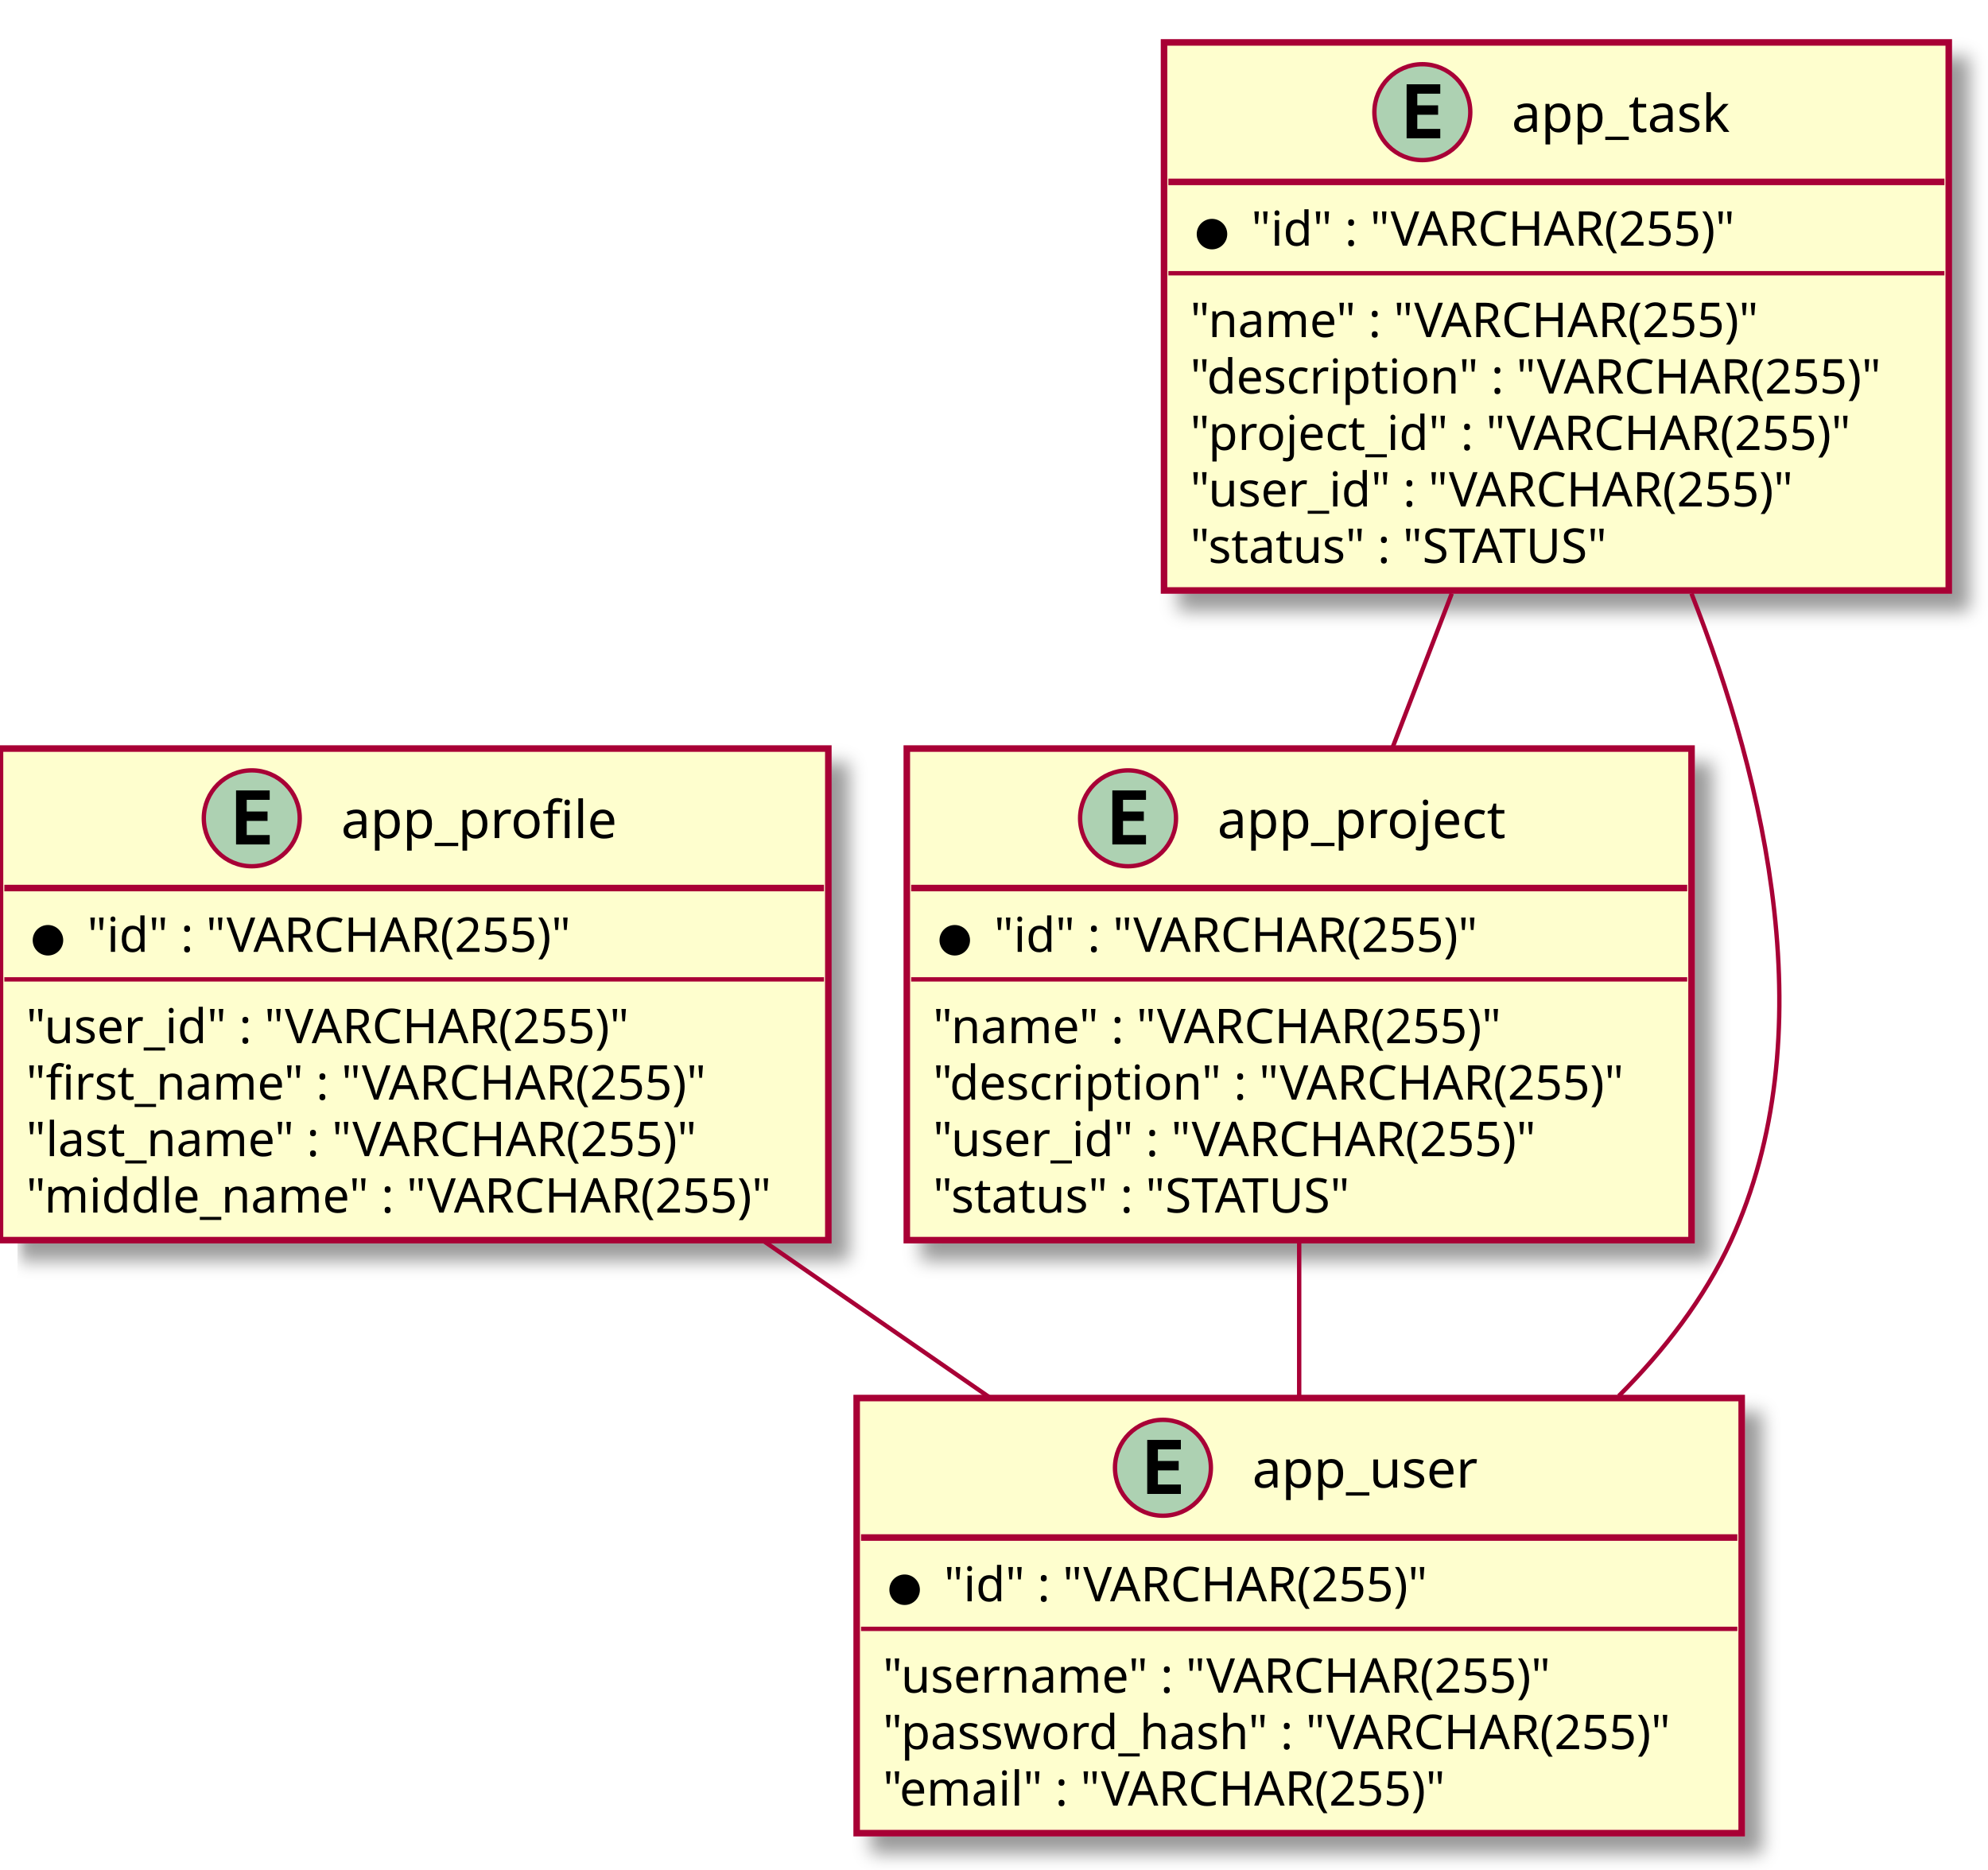
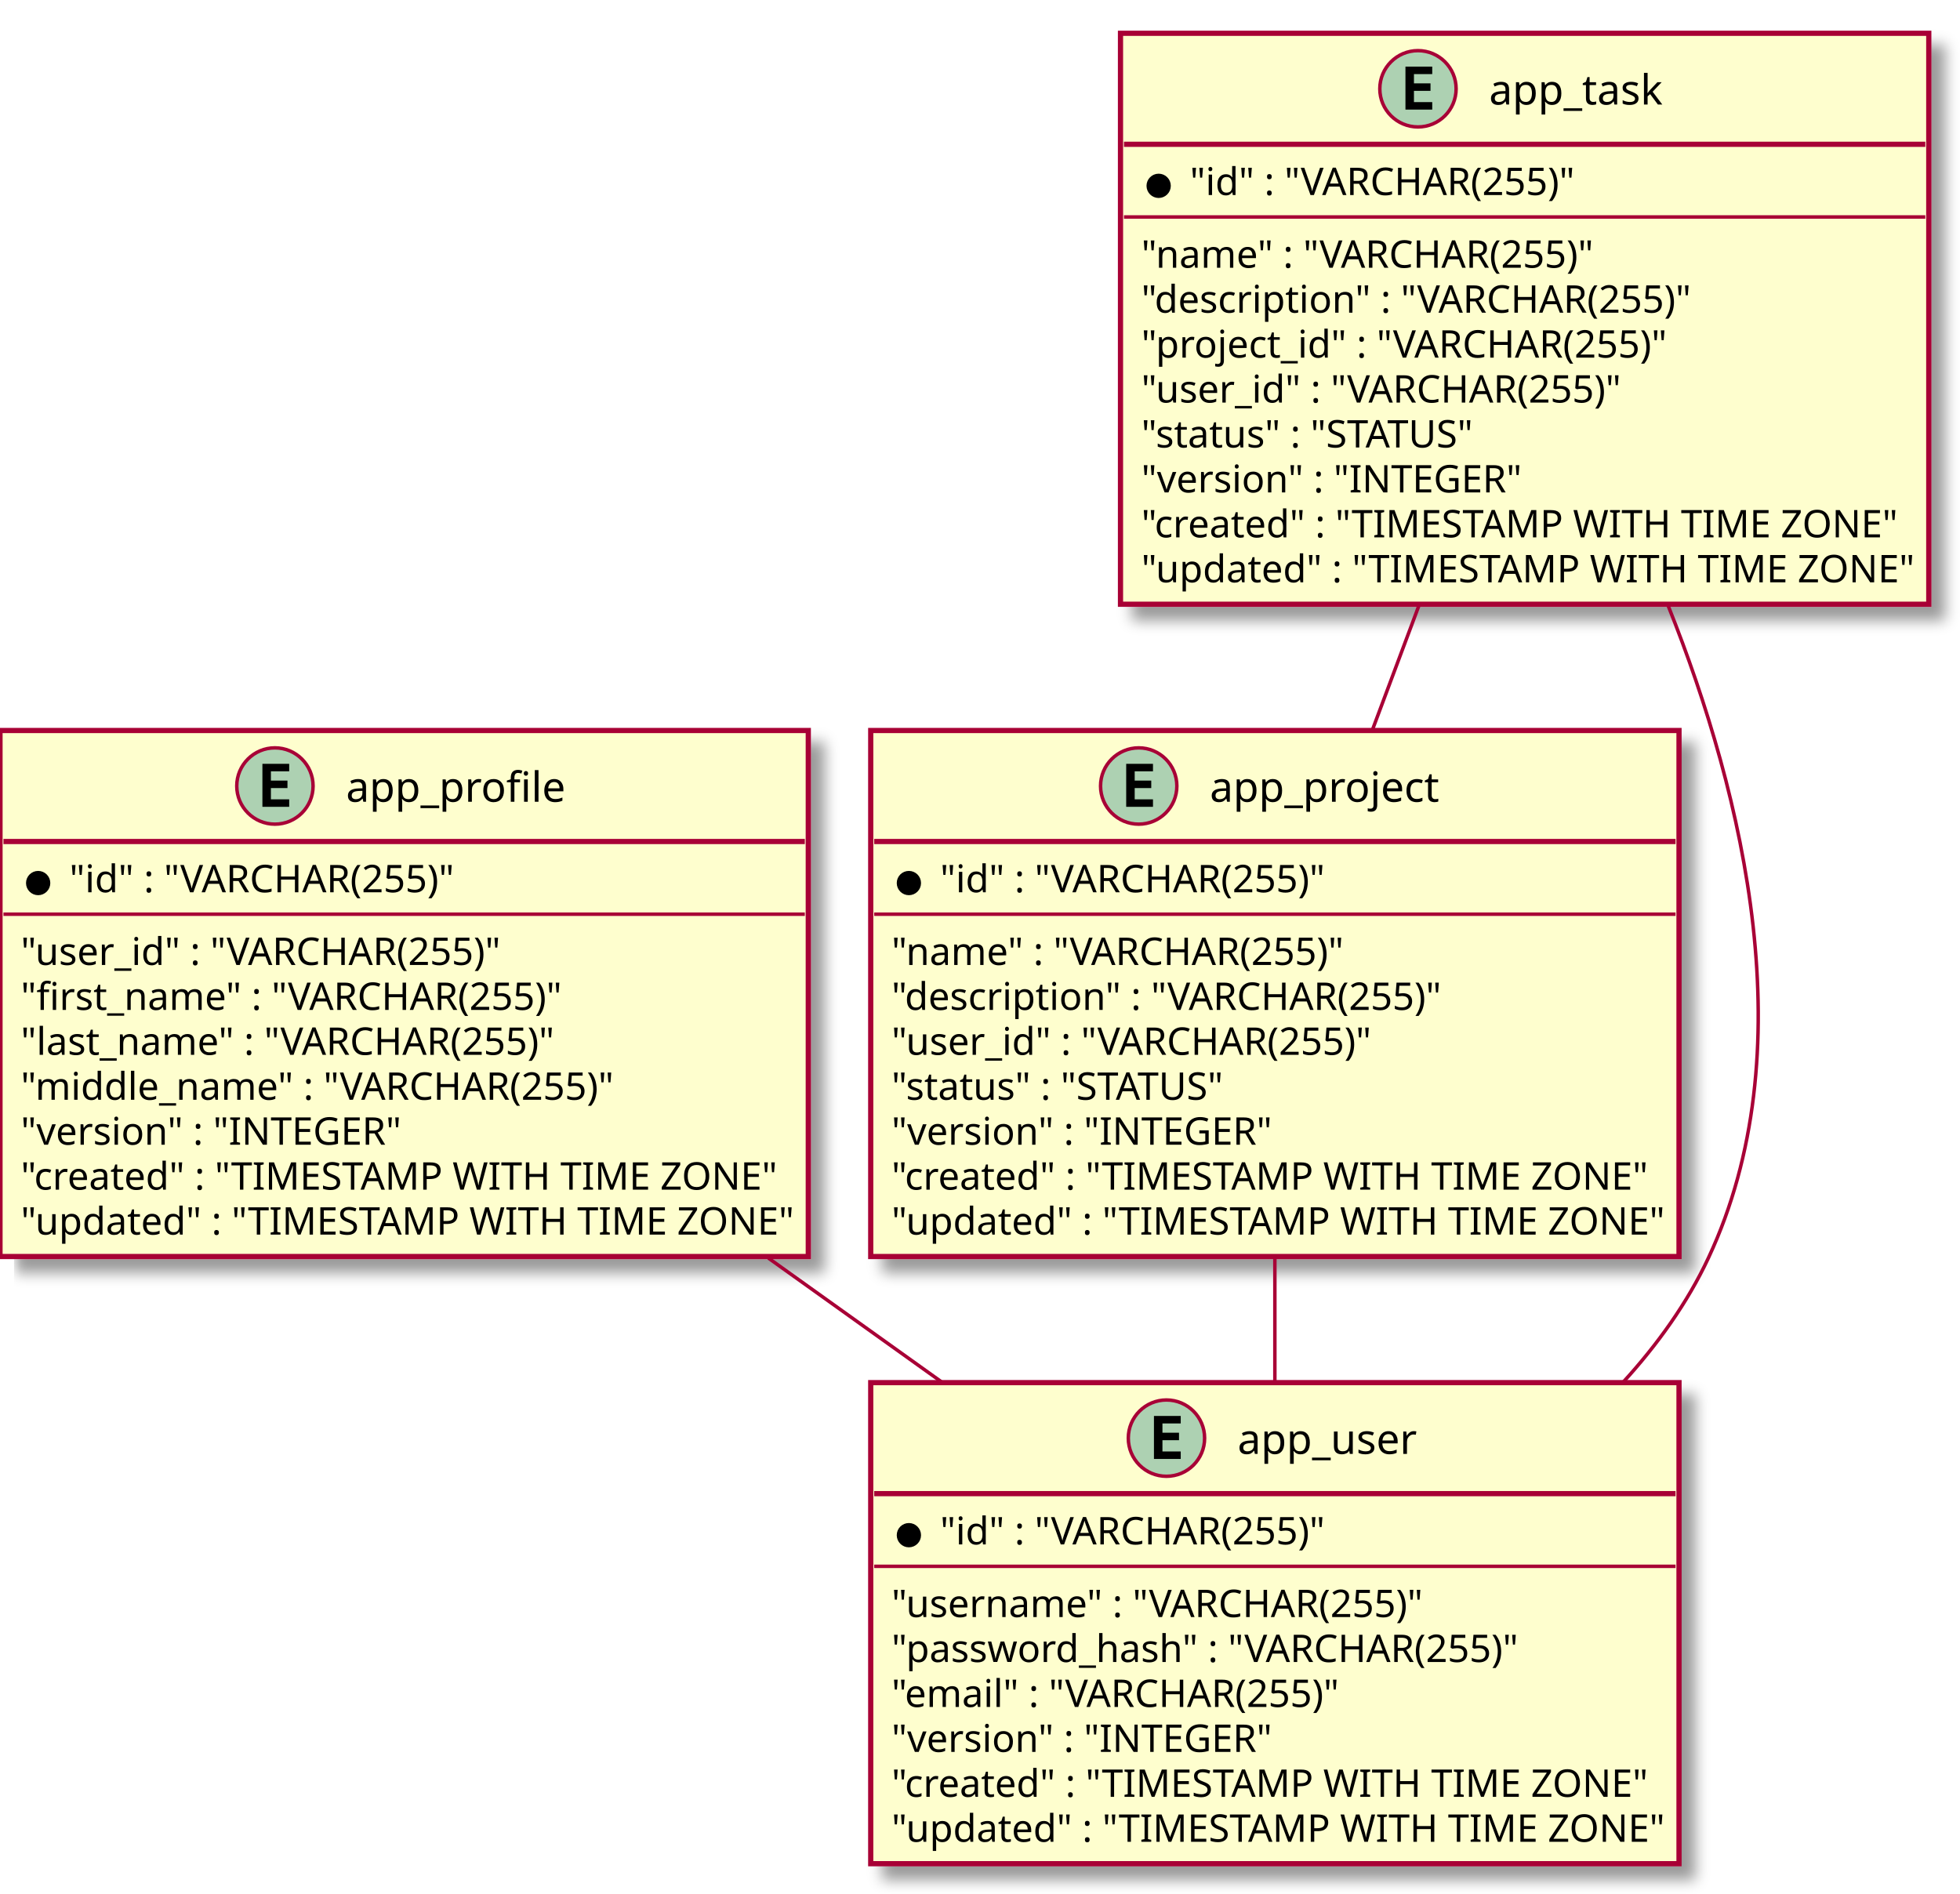
- <svg xmlns="http://www.w3.org/2000/svg" contentScriptType="application/ecmascript" contentStyleType="text/css" height="429px" preserveAspectRatio="none" style="width:456px;height:429px;" version="1.1" viewBox="0 0 456 429" width="456px" zoomAndPan="magnify">
+ <svg xmlns="http://www.w3.org/2000/svg" contentScriptType="application/ecmascript" contentStyleType="text/css" height="546px" preserveAspectRatio="none" style="width:565px;height:546px;" version="1.1" viewBox="0 0 565 546" width="565px" zoomAndPan="magnify">
  <defs>
-     <filter height="300%" id="fnmcbeg" width="300%" x="-1" y="-1">
+     <filter height="300%" id="f8eucmi" width="300%" x="-1" y="-1">
      <feGaussianBlur result="blurOut" stdDeviation="2.0" />
      <feColorMatrix in="blurOut" result="blurOut2" type="matrix" values="0 0 0 0 0 0 0 0 0 0 0 0 0 0 0 0 0 0 .4 0" />
      <feOffset dx="4.0" dy="4.0" in="blurOut2" result="blurOut3" />
      <feBlend in="SourceGraphic" in2="blurOut3" mode="normal" />
    </filter>
  </defs>
  <g>
-     <rect fill="#FEFECE" filter="url(#fnmcbeg)" height="112.775" style="stroke: #A80036; stroke-width: 1.5;" width="190" x="0" y="171.731" />
-     <ellipse cx="57.75" cy="187.731" fill="#ADD1B2" rx="11" ry="11" style="stroke: #A80036; stroke-width: 1.0;" />
-     <path d="M61.864,193.731 L54.145,193.731 L54.145,181.337 L61.864,181.337 L61.864,183.496 L56.593,183.496 L56.593,186.168 L61.366,186.168 L61.366,188.327 L56.593,188.327 L56.593,191.572 L61.864,191.572 Z " />
-     <text fill="#000000" font-family="sans-serif" font-size="12" lengthAdjust="spacingAndGlyphs" textLength="66" x="78.25" y="192.266">app_profile</text>
-     <line style="stroke: #A80036; stroke-width: 1.5;" x1="1" x2="189" y1="203.731" y2="203.731" />
-     <ellipse cx="11" cy="215.708" fill="#000000" rx="3" ry="3" style="stroke: #000000; stroke-width: 1.0;" />
-     <text fill="#000000" font-family="sans-serif" font-size="11" lengthAdjust="spacingAndGlyphs" textLength="117" x="20" y="218.365">"id" : "VARCHAR(255)"</text>
-     <line style="stroke: #A80036; stroke-width: 1.0;" x1="1" x2="189" y1="224.685" y2="224.685" />
-     <text fill="#000000" font-family="sans-serif" font-size="11" lengthAdjust="spacingAndGlyphs" textLength="147" x="6" y="239.32">"user_id" : "VARCHAR(255)"</text>
-     <text fill="#000000" font-family="sans-serif" font-size="11" lengthAdjust="spacingAndGlyphs" textLength="164" x="6" y="252.275">"first_name" : "VARCHAR(255)"</text>
-     <text fill="#000000" font-family="sans-serif" font-size="11" lengthAdjust="spacingAndGlyphs" textLength="161" x="6" y="265.231">"last_name" : "VARCHAR(255)"</text>
-     <text fill="#000000" font-family="sans-serif" font-size="11" lengthAdjust="spacingAndGlyphs" textLength="178" x="6" y="278.185">"middle_name" : "VARCHAR(255)"</text>
-     <rect fill="#FEFECE" filter="url(#fnmcbeg)" height="112.775" style="stroke: #A80036; stroke-width: 1.5;" width="180" x="208" y="171.731" />
-     <ellipse cx="258.75" cy="187.731" fill="#ADD1B2" rx="11" ry="11" style="stroke: #A80036; stroke-width: 1.0;" />
-     <path d="M262.864,193.731 L255.144,193.731 L255.144,181.337 L262.864,181.337 L262.864,183.496 L257.593,183.496 L257.593,186.168 L262.366,186.168 L262.366,188.327 L257.593,188.327 L257.593,191.572 L262.864,191.572 Z " />
-     <text fill="#000000" font-family="sans-serif" font-size="12" lengthAdjust="spacingAndGlyphs" textLength="70" x="279.25" y="192.266">app_project</text>
-     <line style="stroke: #A80036; stroke-width: 1.5;" x1="209" x2="387" y1="203.731" y2="203.731" />
-     <ellipse cx="219" cy="215.708" fill="#000000" rx="3" ry="3" style="stroke: #000000; stroke-width: 1.0;" />
-     <text fill="#000000" font-family="sans-serif" font-size="11" lengthAdjust="spacingAndGlyphs" textLength="117" x="228" y="218.365">"id" : "VARCHAR(255)"</text>
-     <line style="stroke: #A80036; stroke-width: 1.0;" x1="209" x2="387" y1="224.685" y2="224.685" />
-     <text fill="#000000" font-family="sans-serif" font-size="11" lengthAdjust="spacingAndGlyphs" textLength="136" x="214" y="239.32">"name" : "VARCHAR(255)"</text>
-     <text fill="#000000" font-family="sans-serif" font-size="11" lengthAdjust="spacingAndGlyphs" textLength="168" x="214" y="252.275">"description" : "VARCHAR(255)"</text>
-     <text fill="#000000" font-family="sans-serif" font-size="11" lengthAdjust="spacingAndGlyphs" textLength="147" x="214" y="265.231">"user_id" : "VARCHAR(255)"</text>
-     <text fill="#000000" font-family="sans-serif" font-size="11" lengthAdjust="spacingAndGlyphs" textLength="100" x="214" y="278.185">"status" : "STATUS"</text>
-     <rect fill="#FEFECE" filter="url(#fnmcbeg)" height="125.731" style="stroke: #A80036; stroke-width: 1.5;" width="180" x="267" y="9.73" />
-     <ellipse cx="326.25" cy="25.73" fill="#ADD1B2" rx="11" ry="11" style="stroke: #A80036; stroke-width: 1.0;" />
-     <path d="M330.364,31.73 L322.644,31.73 L322.644,19.337 L330.364,19.337 L330.364,21.496 L325.093,21.496 L325.093,24.169 L329.866,24.169 L329.866,26.327 L325.093,26.327 L325.093,29.572 L330.364,29.572 Z " />
-     <text fill="#000000" font-family="sans-serif" font-size="12" lengthAdjust="spacingAndGlyphs" textLength="53" x="346.75" y="30.266">app_task</text>
-     <line style="stroke: #A80036; stroke-width: 1.5;" x1="268" x2="446" y1="41.73" y2="41.73" />
-     <ellipse cx="278" cy="53.708" fill="#000000" rx="3" ry="3" style="stroke: #000000; stroke-width: 1.0;" />
-     <text fill="#000000" font-family="sans-serif" font-size="11" lengthAdjust="spacingAndGlyphs" textLength="117" x="287" y="56.365">"id" : "VARCHAR(255)"</text>
-     <line style="stroke: #A80036; stroke-width: 1.0;" x1="268" x2="446" y1="62.685" y2="62.685" />
-     <text fill="#000000" font-family="sans-serif" font-size="11" lengthAdjust="spacingAndGlyphs" textLength="136" x="273" y="77.32">"name" : "VARCHAR(255)"</text>
-     <text fill="#000000" font-family="sans-serif" font-size="11" lengthAdjust="spacingAndGlyphs" textLength="168" x="273" y="90.275">"description" : "VARCHAR(255)"</text>
-     <text fill="#000000" font-family="sans-serif" font-size="11" lengthAdjust="spacingAndGlyphs" textLength="161" x="273" y="103.231">"project_id" : "VARCHAR(255)"</text>
-     <text fill="#000000" font-family="sans-serif" font-size="11" lengthAdjust="spacingAndGlyphs" textLength="147" x="273" y="116.186">"user_id" : "VARCHAR(255)"</text>
-     <text fill="#000000" font-family="sans-serif" font-size="11" lengthAdjust="spacingAndGlyphs" textLength="100" x="273" y="129.141">"status" : "STATUS"</text>
-     <rect fill="#FEFECE" filter="url(#fnmcbeg)" height="99.82" style="stroke: #A80036; stroke-width: 1.5;" width="203" x="196.5" y="320.731" />
-     <ellipse cx="266.75" cy="336.731" fill="#ADD1B2" rx="11" ry="11" style="stroke: #A80036; stroke-width: 1.0;" />
-     <path d="M270.864,342.731 L263.144,342.731 L263.144,330.337 L270.864,330.337 L270.864,332.496 L265.593,332.496 L265.593,335.168 L270.366,335.168 L270.366,337.327 L265.593,337.327 L265.593,340.572 L270.864,340.572 Z " />
-     <text fill="#000000" font-family="sans-serif" font-size="12" lengthAdjust="spacingAndGlyphs" textLength="54" x="287.25" y="341.266">app_user</text>
-     <line style="stroke: #A80036; stroke-width: 1.5;" x1="197.5" x2="398.5" y1="352.731" y2="352.731" />
-     <ellipse cx="207.5" cy="364.708" fill="#000000" rx="3" ry="3" style="stroke: #000000; stroke-width: 1.0;" />
-     <text fill="#000000" font-family="sans-serif" font-size="11" lengthAdjust="spacingAndGlyphs" textLength="117" x="216.5" y="367.365">"id" : "VARCHAR(255)"</text>
-     <line style="stroke: #A80036; stroke-width: 1.0;" x1="197.5" x2="398.5" y1="373.685" y2="373.685" />
-     <text fill="#000000" font-family="sans-serif" font-size="11" lengthAdjust="spacingAndGlyphs" textLength="160" x="202.5" y="388.32">"username" : "VARCHAR(255)"</text>
-     <text fill="#000000" font-family="sans-serif" font-size="11" lengthAdjust="spacingAndGlyphs" textLength="191" x="202.5" y="401.275">"password_hash" : "VARCHAR(255)"</text>
-     <text fill="#000000" font-family="sans-serif" font-size="11" lengthAdjust="spacingAndGlyphs" textLength="135" x="202.5" y="414.231">"email" : "VARCHAR(255)"</text>
-     <path d="M175.231,284.76 C192.298,296.572 210.205,308.966 226.902,320.522 " fill="none" style="stroke: #A80036; stroke-width: 1.0;" />
-     <path d="M298,284.76 C298,296.572 298,308.966 298,320.522 " fill="none" style="stroke: #A80036; stroke-width: 1.0;" />
-     <path d="M333.002,136.165 C328.536,147.785 323.895,159.859 319.509,171.271 " fill="none" style="stroke: #A80036; stroke-width: 1.0;" />
-     <path d="M387.986,136.154 C404.984,179.479 418.636,237.637 397,284.731 C390.947,297.905 381.733,309.804 371.317,320.243 " fill="none" style="stroke: #A80036; stroke-width: 1.0;" />
+     <rect fill="#FEFECE" filter="url(#f8eucmi)" height="151.641" style="stroke: #A80036; stroke-width: 1.5;" width="233" x="0" y="210.596" />
+     <ellipse cx="79.25" cy="226.596" fill="#ADD1B2" rx="11" ry="11" style="stroke: #A80036; stroke-width: 1.0;" />
+     <path d="M83.364,232.596 L75.644,232.596 L75.644,220.203 L83.364,220.203 L83.364,222.361 L78.093,222.361 L78.093,225.034 L82.866,225.034 L82.866,227.192 L78.093,227.192 L78.093,230.438 L83.364,230.438 Z " />
+     <text fill="#000000" font-family="sans-serif" font-size="12" lengthAdjust="spacingAndGlyphs" textLength="66" x="99.75" y="231.131">app_profile</text>
+     <line style="stroke: #A80036; stroke-width: 1.5;" x1="1" x2="232" y1="242.596" y2="242.596" />
+     <ellipse cx="11" cy="254.573" fill="#000000" rx="3" ry="3" style="stroke: #000000; stroke-width: 1.0;" />
+     <text fill="#000000" font-family="sans-serif" font-size="11" lengthAdjust="spacingAndGlyphs" textLength="117" x="20" y="257.231">"id" : "VARCHAR(255)"</text>
+     <line style="stroke: #A80036; stroke-width: 1.0;" x1="1" x2="232" y1="263.551" y2="263.551" />
+     <text fill="#000000" font-family="sans-serif" font-size="11" lengthAdjust="spacingAndGlyphs" textLength="147" x="6" y="278.185">"user_id" : "VARCHAR(255)"</text>
+     <text fill="#000000" font-family="sans-serif" font-size="11" lengthAdjust="spacingAndGlyphs" textLength="164" x="6" y="291.141">"first_name" : "VARCHAR(255)"</text>
+     <text fill="#000000" font-family="sans-serif" font-size="11" lengthAdjust="spacingAndGlyphs" textLength="161" x="6" y="304.096">"last_name" : "VARCHAR(255)"</text>
+     <text fill="#000000" font-family="sans-serif" font-size="11" lengthAdjust="spacingAndGlyphs" textLength="178" x="6" y="317.051">"middle_name" : "VARCHAR(255)"</text>
+     <text fill="#000000" font-family="sans-serif" font-size="11" lengthAdjust="spacingAndGlyphs" textLength="110" x="6" y="330.006">"version" : "INTEGER"</text>
+     <text fill="#000000" font-family="sans-serif" font-size="11" lengthAdjust="spacingAndGlyphs" textLength="217" x="6" y="342.961">"created" : "TIMESTAMP WITH TIME ZONE"</text>
+     <text fill="#000000" font-family="sans-serif" font-size="11" lengthAdjust="spacingAndGlyphs" textLength="221" x="6" y="355.916">"updated" : "TIMESTAMP WITH TIME ZONE"</text>
+     <rect fill="#FEFECE" filter="url(#f8eucmi)" height="151.641" style="stroke: #A80036; stroke-width: 1.5;" width="233" x="251" y="210.596" />
+     <ellipse cx="328.25" cy="226.596" fill="#ADD1B2" rx="11" ry="11" style="stroke: #A80036; stroke-width: 1.0;" />
+     <path d="M332.364,232.596 L324.644,232.596 L324.644,220.203 L332.364,220.203 L332.364,222.361 L327.093,222.361 L327.093,225.034 L331.866,225.034 L331.866,227.192 L327.093,227.192 L327.093,230.438 L332.364,230.438 Z " />
+     <text fill="#000000" font-family="sans-serif" font-size="12" lengthAdjust="spacingAndGlyphs" textLength="70" x="348.75" y="231.131">app_project</text>
+     <line style="stroke: #A80036; stroke-width: 1.5;" x1="252" x2="483" y1="242.596" y2="242.596" />
+     <ellipse cx="262" cy="254.573" fill="#000000" rx="3" ry="3" style="stroke: #000000; stroke-width: 1.0;" />
+     <text fill="#000000" font-family="sans-serif" font-size="11" lengthAdjust="spacingAndGlyphs" textLength="117" x="271" y="257.231">"id" : "VARCHAR(255)"</text>
+     <line style="stroke: #A80036; stroke-width: 1.0;" x1="252" x2="483" y1="263.551" y2="263.551" />
+     <text fill="#000000" font-family="sans-serif" font-size="11" lengthAdjust="spacingAndGlyphs" textLength="136" x="257" y="278.185">"name" : "VARCHAR(255)"</text>
+     <text fill="#000000" font-family="sans-serif" font-size="11" lengthAdjust="spacingAndGlyphs" textLength="168" x="257" y="291.141">"description" : "VARCHAR(255)"</text>
+     <text fill="#000000" font-family="sans-serif" font-size="11" lengthAdjust="spacingAndGlyphs" textLength="147" x="257" y="304.096">"user_id" : "VARCHAR(255)"</text>
+     <text fill="#000000" font-family="sans-serif" font-size="11" lengthAdjust="spacingAndGlyphs" textLength="100" x="257" y="317.051">"status" : "STATUS"</text>
+     <text fill="#000000" font-family="sans-serif" font-size="11" lengthAdjust="spacingAndGlyphs" textLength="110" x="257" y="330.006">"version" : "INTEGER"</text>
+     <text fill="#000000" font-family="sans-serif" font-size="11" lengthAdjust="spacingAndGlyphs" textLength="217" x="257" y="342.961">"created" : "TIMESTAMP WITH TIME ZONE"</text>
+     <text fill="#000000" font-family="sans-serif" font-size="11" lengthAdjust="spacingAndGlyphs" textLength="221" x="257" y="355.916">"updated" : "TIMESTAMP WITH TIME ZONE"</text>
+     <rect fill="#FEFECE" filter="url(#f8eucmi)" height="164.596" style="stroke: #A80036; stroke-width: 1.5;" width="233" x="323" y="9.596" />
+     <ellipse cx="408.75" cy="25.596" fill="#ADD1B2" rx="11" ry="11" style="stroke: #A80036; stroke-width: 1.0;" />
+     <path d="M412.864,31.596 L405.144,31.596 L405.144,19.203 L412.864,19.203 L412.864,21.361 L407.593,21.361 L407.593,24.034 L412.366,24.034 L412.366,26.192 L407.593,26.192 L407.593,29.438 L412.864,29.438 Z " />
+     <text fill="#000000" font-family="sans-serif" font-size="12" lengthAdjust="spacingAndGlyphs" textLength="53" x="429.25" y="30.131">app_task</text>
+     <line style="stroke: #A80036; stroke-width: 1.5;" x1="324" x2="555" y1="41.596" y2="41.596" />
+     <ellipse cx="334" cy="53.573" fill="#000000" rx="3" ry="3" style="stroke: #000000; stroke-width: 1.0;" />
+     <text fill="#000000" font-family="sans-serif" font-size="11" lengthAdjust="spacingAndGlyphs" textLength="117" x="343" y="56.23">"id" : "VARCHAR(255)"</text>
+     <line style="stroke: #A80036; stroke-width: 1.0;" x1="324" x2="555" y1="62.551" y2="62.551" />
+     <text fill="#000000" font-family="sans-serif" font-size="11" lengthAdjust="spacingAndGlyphs" textLength="136" x="329" y="77.186">"name" : "VARCHAR(255)"</text>
+     <text fill="#000000" font-family="sans-serif" font-size="11" lengthAdjust="spacingAndGlyphs" textLength="168" x="329" y="90.141">"description" : "VARCHAR(255)"</text>
+     <text fill="#000000" font-family="sans-serif" font-size="11" lengthAdjust="spacingAndGlyphs" textLength="161" x="329" y="103.096">"project_id" : "VARCHAR(255)"</text>
+     <text fill="#000000" font-family="sans-serif" font-size="11" lengthAdjust="spacingAndGlyphs" textLength="147" x="329" y="116.051">"user_id" : "VARCHAR(255)"</text>
+     <text fill="#000000" font-family="sans-serif" font-size="11" lengthAdjust="spacingAndGlyphs" textLength="100" x="329" y="129.006">"status" : "STATUS"</text>
+     <text fill="#000000" font-family="sans-serif" font-size="11" lengthAdjust="spacingAndGlyphs" textLength="110" x="329" y="141.961">"version" : "INTEGER"</text>
+     <text fill="#000000" font-family="sans-serif" font-size="11" lengthAdjust="spacingAndGlyphs" textLength="217" x="329" y="154.916">"created" : "TIMESTAMP WITH TIME ZONE"</text>
+     <text fill="#000000" font-family="sans-serif" font-size="11" lengthAdjust="spacingAndGlyphs" textLength="221" x="329" y="167.871">"updated" : "TIMESTAMP WITH TIME ZONE"</text>
+     <rect fill="#FEFECE" filter="url(#f8eucmi)" height="138.685" style="stroke: #A80036; stroke-width: 1.5;" width="233" x="251" y="398.596" />
+     <ellipse cx="336.25" cy="414.596" fill="#ADD1B2" rx="11" ry="11" style="stroke: #A80036; stroke-width: 1.0;" />
+     <path d="M340.364,420.596 L332.644,420.596 L332.644,408.203 L340.364,408.203 L340.364,410.361 L335.093,410.361 L335.093,413.034 L339.866,413.034 L339.866,415.192 L335.093,415.192 L335.093,418.438 L340.364,418.438 Z " />
+     <text fill="#000000" font-family="sans-serif" font-size="12" lengthAdjust="spacingAndGlyphs" textLength="54" x="356.75" y="419.131">app_user</text>
+     <line style="stroke: #A80036; stroke-width: 1.5;" x1="252" x2="483" y1="430.596" y2="430.596" />
+     <ellipse cx="262" cy="442.573" fill="#000000" rx="3" ry="3" style="stroke: #000000; stroke-width: 1.0;" />
+     <text fill="#000000" font-family="sans-serif" font-size="11" lengthAdjust="spacingAndGlyphs" textLength="117" x="271" y="445.231">"id" : "VARCHAR(255)"</text>
+     <line style="stroke: #A80036; stroke-width: 1.0;" x1="252" x2="483" y1="451.551" y2="451.551" />
+     <text fill="#000000" font-family="sans-serif" font-size="11" lengthAdjust="spacingAndGlyphs" textLength="160" x="257" y="466.185">"username" : "VARCHAR(255)"</text>
+     <text fill="#000000" font-family="sans-serif" font-size="11" lengthAdjust="spacingAndGlyphs" textLength="191" x="257" y="479.141">"password_hash" : "VARCHAR(255)"</text>
+     <text fill="#000000" font-family="sans-serif" font-size="11" lengthAdjust="spacingAndGlyphs" textLength="135" x="257" y="492.096">"email" : "VARCHAR(255)"</text>
+     <text fill="#000000" font-family="sans-serif" font-size="11" lengthAdjust="spacingAndGlyphs" textLength="110" x="257" y="505.051">"version" : "INTEGER"</text>
+     <text fill="#000000" font-family="sans-serif" font-size="11" lengthAdjust="spacingAndGlyphs" textLength="217" x="257" y="518.006">"created" : "TIMESTAMP WITH TIME ZONE"</text>
+     <text fill="#000000" font-family="sans-serif" font-size="11" lengthAdjust="spacingAndGlyphs" textLength="221" x="257" y="530.961">"updated" : "TIMESTAMP WITH TIME ZONE"</text>
+     <path d="M221.492,362.68 C238.016,374.496 255.027,386.662 271.337,398.326 " fill="none" style="stroke: #A80036; stroke-width: 1.0;" />
+     <path d="M367.5,362.68 C367.5,374.496 367.5,386.662 367.5,398.326 " fill="none" style="stroke: #A80036; stroke-width: 1.0;" />
+     <path d="M408.966,174.733 C404.519,186.62 399.96,198.811 395.566,210.559 " fill="none" style="stroke: #A80036; stroke-width: 1.0;" />
+     <path d="M480.902,174.691 C502.913,229.859 520.264,303.198 492.5,362.596 C486.392,375.664 477.756,387.673 467.842,398.526 " fill="none" style="stroke: #A80036; stroke-width: 1.0;" />
  </g>
</svg>
